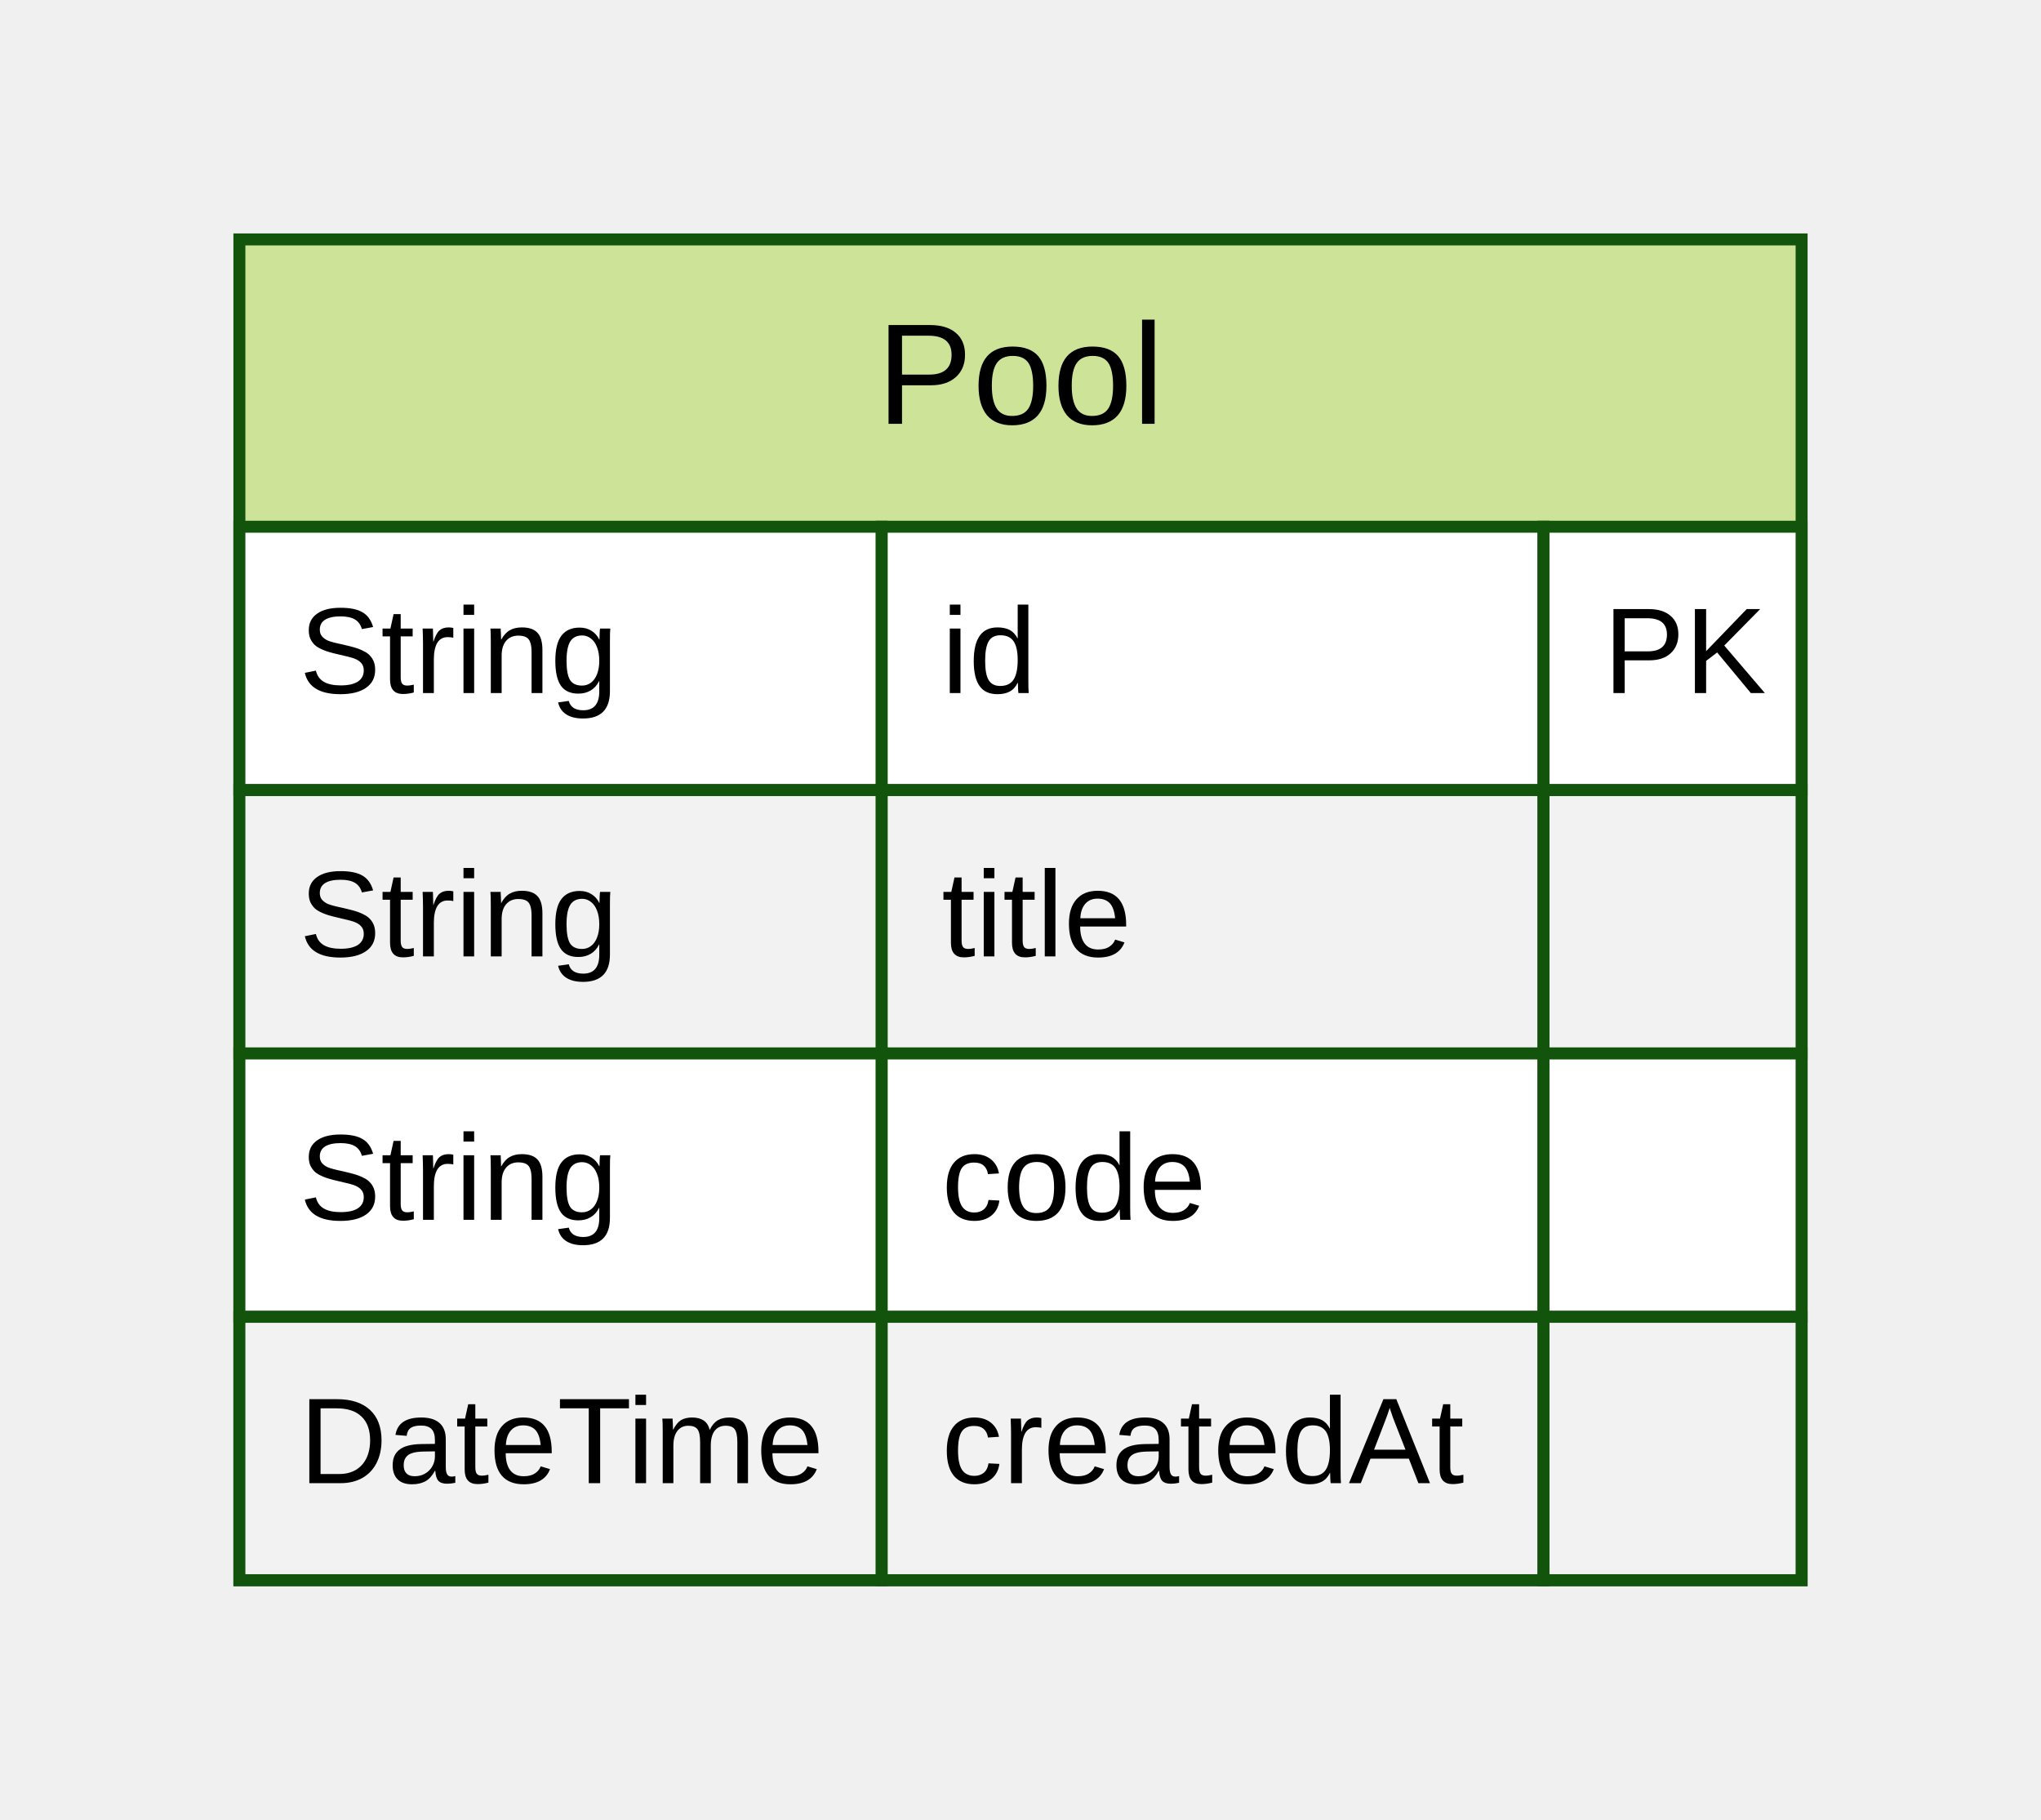
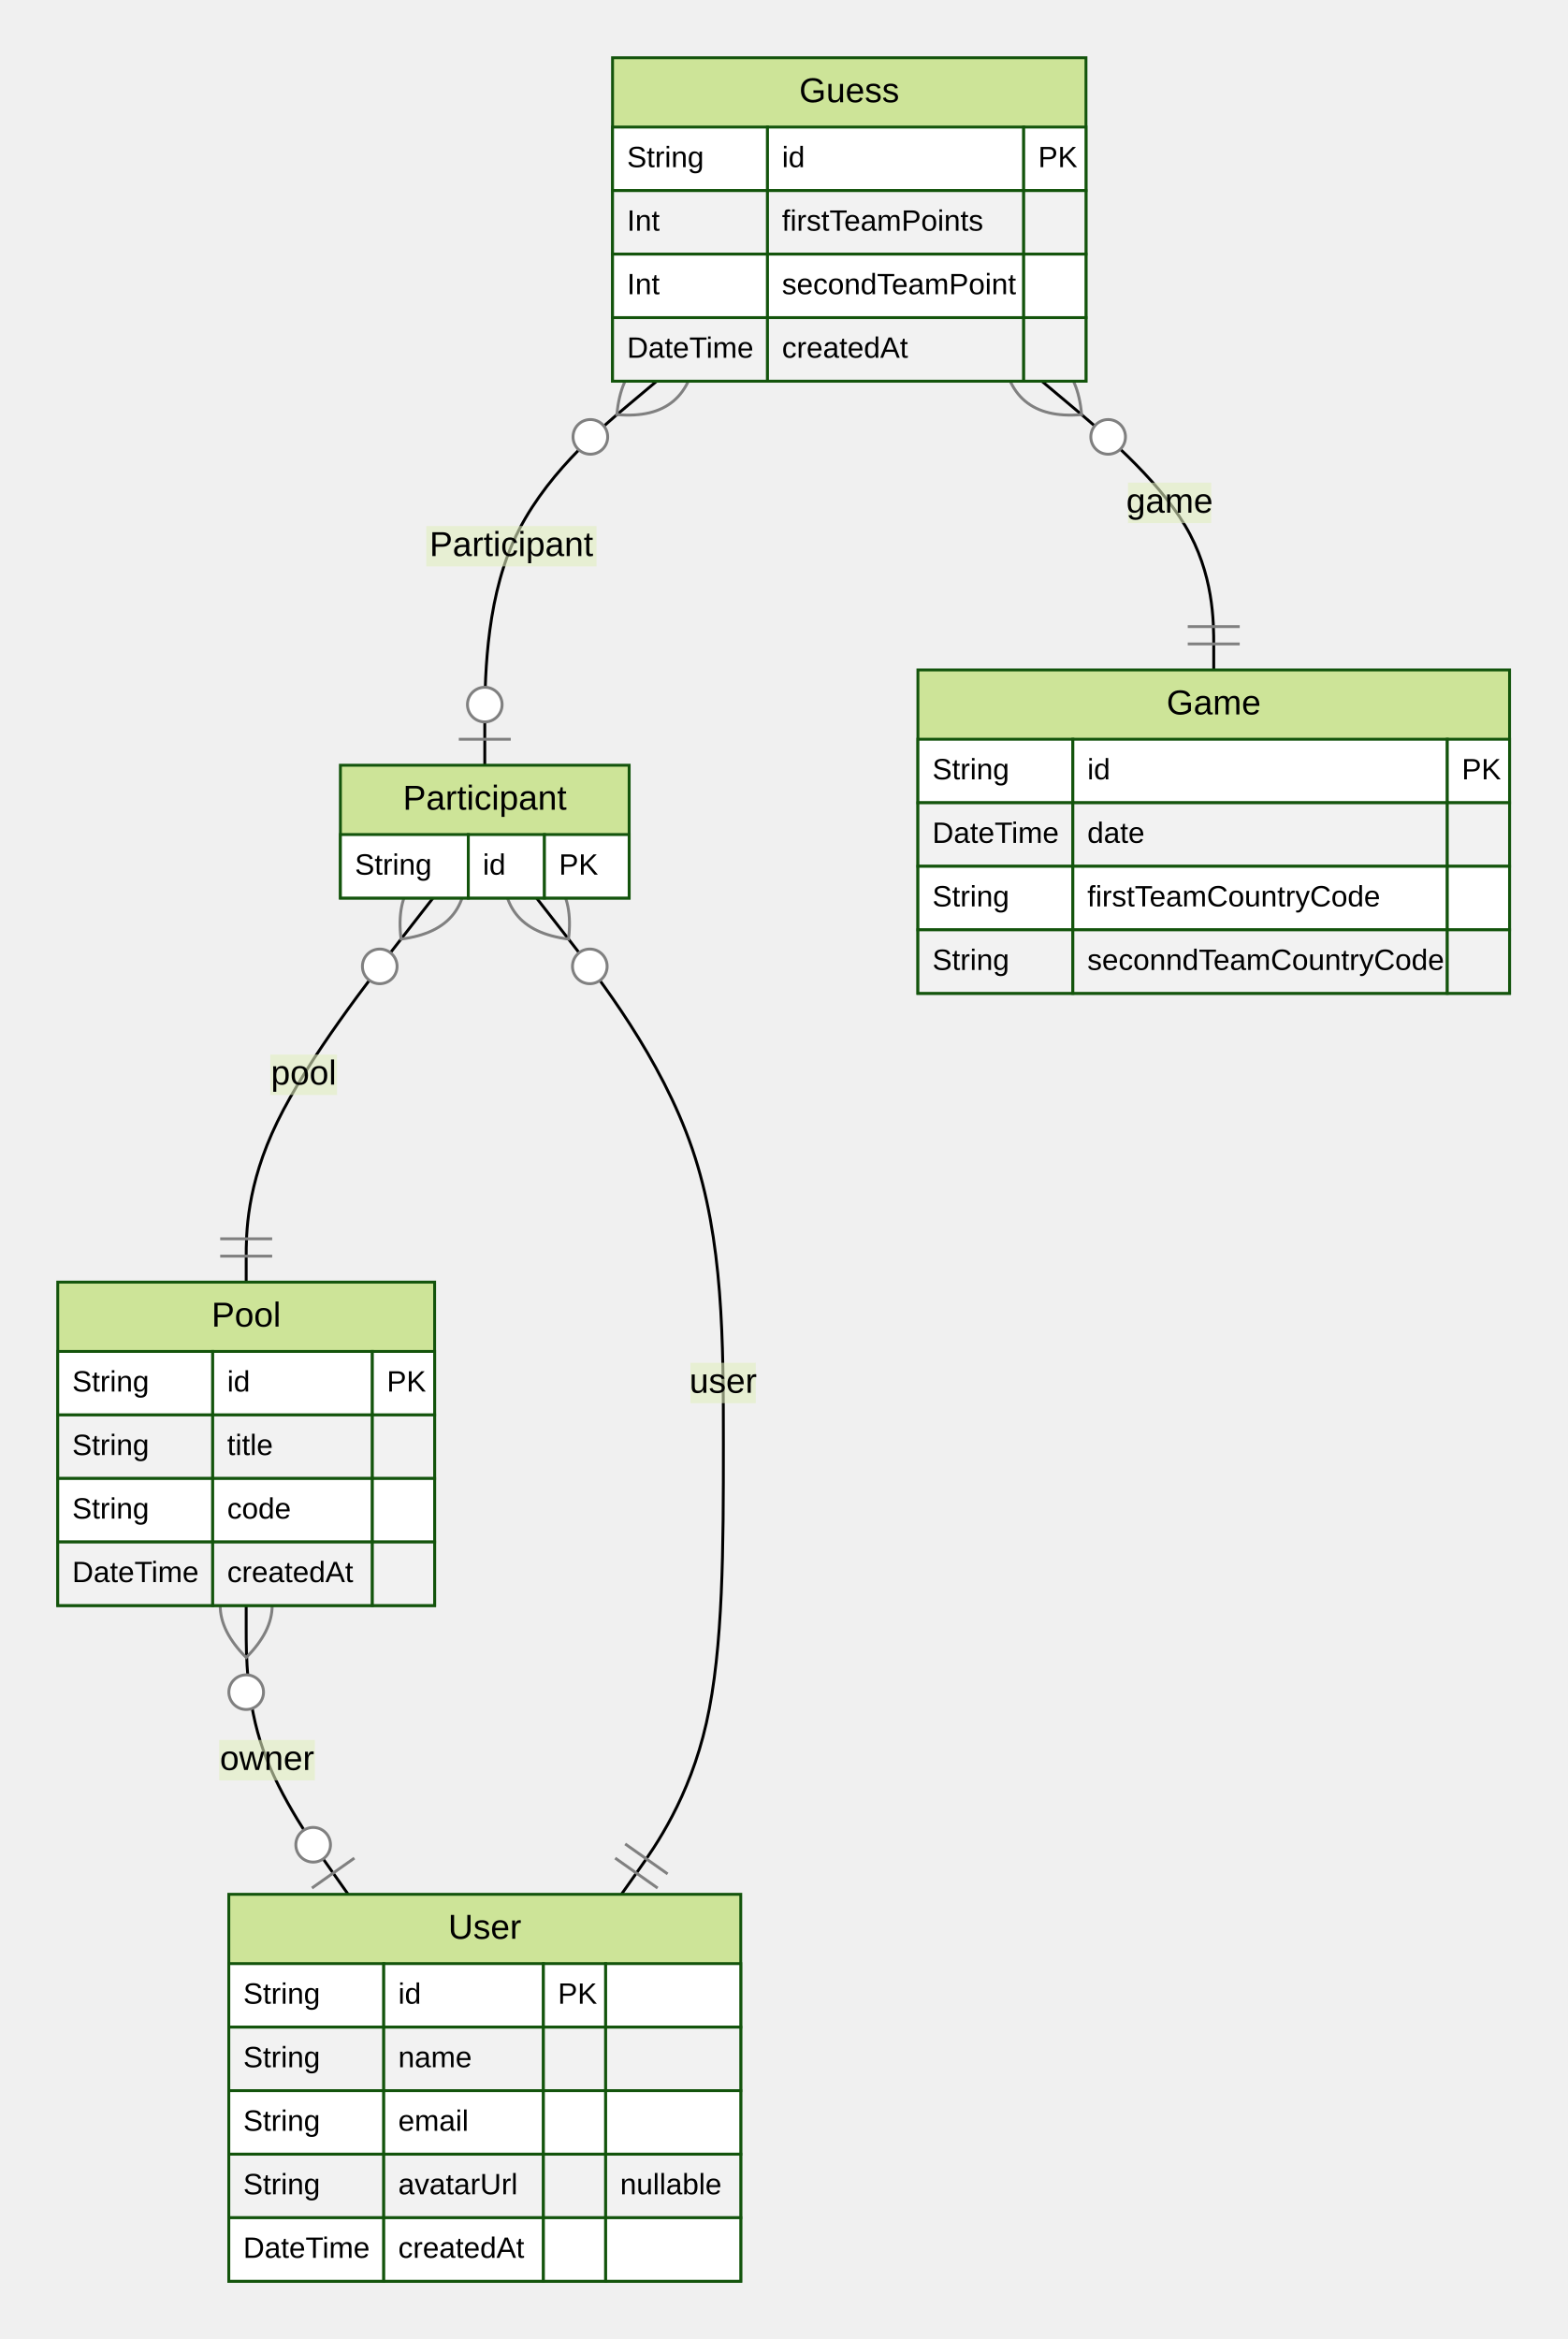
- <svg xmlns="http://www.w3.org/2000/svg" aria-labelledby="chart-title-mermaid-0 chart-desc-mermaid-0" role="img" viewBox="0 0 170.516 152" style="max-width: 170.516px; background-color: white;" width="100%" id="mermaid-0">
+ <svg xmlns="http://www.w3.org/2000/svg" aria-labelledby="chart-title-mermaid-0 chart-desc-mermaid-0" role="img" viewBox="0 0 542.785 810" style="max-width: 542.785px; background-color: white;" width="100%" id="mermaid-0">
  <style>#mermaid-0 {font-family:"trebuchet ms",verdana,arial,sans-serif;font-size:16px;fill:#000000;}#mermaid-0 .error-icon{fill:#552222;}#mermaid-0 .error-text{fill:#552222;stroke:#552222;}#mermaid-0 .edge-thickness-normal{stroke-width:2px;}#mermaid-0 .edge-thickness-thick{stroke-width:3.5px;}#mermaid-0 .edge-pattern-solid{stroke-dasharray:0;}#mermaid-0 .edge-pattern-dashed{stroke-dasharray:3;}#mermaid-0 .edge-pattern-dotted{stroke-dasharray:2;}#mermaid-0 .marker{fill:#000000;stroke:#000000;}#mermaid-0 .marker.cross{stroke:#000000;}#mermaid-0 svg{font-family:"trebuchet ms",verdana,arial,sans-serif;font-size:16px;}#mermaid-0 .entityBox{fill:#cde498;stroke:#13540c;}#mermaid-0 .attributeBoxOdd{fill:#ffffff;stroke:#13540c;}#mermaid-0 .attributeBoxEven{fill:#f2f2f2;stroke:#13540c;}#mermaid-0 .relationshipLabelBox{fill:hsl(78.158, 58.462%, 84.51%);opacity:0.7;background-color:hsl(78.158, 58.462%, 84.51%);}#mermaid-0 .relationshipLabelBox rect{opacity:0.5;}#mermaid-0 .relationshipLine{stroke:#000000;}#mermaid-0 :root{--mermaid-font-family:"trebuchet ms",verdana,arial,sans-serif;}</style>
  <g />
  <defs>
    <marker orient="auto" markerHeight="18" markerWidth="18" refY="9" refX="0" id="ONLY_ONE_START">
      <path d="M9,0 L9,18 M15,0 L15,18" fill="none" stroke="gray" />
    </marker>
  </defs>
  <defs>
    <marker orient="auto" markerHeight="18" markerWidth="18" refY="9" refX="18" id="ONLY_ONE_END">
      <path d="M3,0 L3,18 M9,0 L9,18" fill="none" stroke="gray" />
    </marker>
  </defs>
  <defs>
    <marker orient="auto" markerHeight="18" markerWidth="30" refY="9" refX="0" id="ZERO_OR_ONE_START">
      <circle r="6" cy="9" cx="21" fill="white" stroke="gray" />
      <path d="M9,0 L9,18" fill="none" stroke="gray" />
    </marker>
  </defs>
  <defs>
    <marker orient="auto" markerHeight="18" markerWidth="30" refY="9" refX="30" id="ZERO_OR_ONE_END">
      <circle r="6" cy="9" cx="9" fill="white" stroke="gray" />
      <path d="M21,0 L21,18" fill="none" stroke="gray" />
    </marker>
  </defs>
  <defs>
    <marker orient="auto" markerHeight="36" markerWidth="45" refY="18" refX="18" id="ONE_OR_MORE_START">
      <path d="M0,18 Q 18,0 36,18 Q 18,36 0,18 M42,9 L42,27" fill="none" stroke="gray" />
    </marker>
  </defs>
  <defs>
    <marker orient="auto" markerHeight="36" markerWidth="45" refY="18" refX="27" id="ONE_OR_MORE_END">
      <path d="M3,9 L3,27 M9,18 Q27,0 45,18 Q27,36 9,18" fill="none" stroke="gray" />
    </marker>
  </defs>
  <defs>
    <marker orient="auto" markerHeight="36" markerWidth="57" refY="18" refX="18" id="ZERO_OR_MORE_START">
      <circle r="6" cy="18" cx="48" fill="white" stroke="gray" />
      <path d="M0,18 Q18,0 36,18 Q18,36 0,18" fill="none" stroke="gray" />
    </marker>
  </defs>
  <defs>
    <marker orient="auto" markerHeight="36" markerWidth="57" refY="18" refX="39" id="ZERO_OR_MORE_END">
      <circle r="6" cy="18" cx="9" fill="white" stroke="gray" />
      <path d="M21,18 Q39,0 57,18 Q39,36 21,18" fill="none" stroke="gray" />
    </marker>
  </defs>
-   <g transform="translate(20,20 )" id="Pool">
+   <path marker-start="url(#ZERO_OR_MORE_START)" marker-end="url(#ZERO_OR_ONE_END)" fill="none" stroke="gray" d="M85.258,556L85.258,564.333C85.258,572.667,85.258,589.333,91.143,606C97.028,622.667,108.799,639.333,114.684,647.667L120.569,656" class="er relationshipLine" />
+   <path marker-start="url(#ZERO_OR_MORE_START)" marker-end="url(#ONLY_ONE_END)" fill="none" stroke="gray" d="M185.816,311L196.599,324.833C207.382,338.667,228.949,366.333,239.732,397.833C250.516,429.333,250.516,464.667,250.516,500C250.516,535.333,250.516,570.667,244.63,596.667C238.745,622.667,226.975,639.333,221.089,647.667L215.204,656" class="er relationshipLine" />
+   <path marker-start="url(#ZERO_OR_MORE_START)" marker-end="url(#ONLY_ONE_END)" fill="none" stroke="gray" d="M149.958,311L139.174,324.833C128.391,338.667,106.824,366.333,96.041,388.5C85.258,410.667,85.258,427.333,85.258,435.667L85.258,444" class="er relationshipLine" />
+   <path marker-start="url(#ZERO_OR_MORE_START)" marker-end="url(#ONLY_ONE_END)" fill="none" stroke="gray" d="M360.796,132L370.719,140.333C380.643,148.667,400.489,165.333,410.413,182C420.336,198.667,420.336,215.333,420.336,223.667L420.336,232" class="er relationshipLine" />
+   <path marker-start="url(#ZERO_OR_MORE_START)" marker-end="url(#ZERO_OR_ONE_END)" fill="none" stroke="gray" d="M227.427,132L217.503,140.333C207.58,148.667,187.733,165.333,177.81,187.5C167.887,209.667,167.887,237.333,167.887,251.167L167.887,265" class="er relationshipLine" />
+   <g transform="translate(20,444 )" id="Pool">
    <rect height="112" width="130.516" y="0" x="0" stroke="gray" fill-opacity="100%" fill="honeydew" class="er entityBox" />
    <text transform="translate(65.25781,12)" style="font-family: &quot;trebuchet ms&quot;, verdana, arial, sans-serif;; font-size: 12px" text-anchor="middle" dominant-baseline="middle" y="0" x="0" id="entity-Pool" class="er entityLabel">Pool</text>
    <rect height="22" width="53.664" y="24" x="0" stroke="gray" fill-opacity="100%" fill="honeydew" class="er attributeBoxOdd" />
    <text transform="translate(5,35)" style="font-family: &quot;trebuchet ms&quot;, verdana, arial, sans-serif;; font-size: 10.2px" text-anchor="left" dominant-baseline="middle" y="0" x="0" id="entity-Pool-attr-1-type" class="er entityLabel">String</text>
    <rect height="22" width="55.289" y="24" x="53.664" stroke="gray" fill-opacity="100%" fill="honeydew" class="er attributeBoxOdd" />
    <text transform="translate(58.66406,35)" style="font-family: &quot;trebuchet ms&quot;, verdana, arial, sans-serif;; font-size: 10.2px" text-anchor="left" dominant-baseline="middle" y="0" x="0" id="entity-Pool-attr-1-name" class="er entityLabel">id</text>
    <rect height="22" width="21.562" y="24" x="108.953" stroke="gray" fill-opacity="100%" fill="honeydew" class="er attributeBoxOdd" />
    <text transform="translate(113.9531,35)" style="font-family: &quot;trebuchet ms&quot;, verdana, arial, sans-serif;; font-size: 10.2px" text-anchor="left" dominant-baseline="middle" y="0" x="0" id="entity-Pool-attr-1-key" class="er entityLabel">PK</text>
    <rect height="22" width="53.664" y="46" x="0" stroke="gray" fill-opacity="100%" fill="honeydew" class="er attributeBoxEven" />
    <text transform="translate(5,57)" style="font-family: &quot;trebuchet ms&quot;, verdana, arial, sans-serif;; font-size: 10.2px" text-anchor="left" dominant-baseline="middle" y="0" x="0" id="entity-Pool-attr-2-type" class="er entityLabel">String</text>
    <rect height="22" width="55.289" y="46" x="53.664" stroke="gray" fill-opacity="100%" fill="honeydew" class="er attributeBoxEven" />
    <text transform="translate(58.66406,57)" style="font-family: &quot;trebuchet ms&quot;, verdana, arial, sans-serif;; font-size: 10.2px" text-anchor="left" dominant-baseline="middle" y="0" x="0" id="entity-Pool-attr-2-name" class="er entityLabel">title</text>
    <rect height="22" width="21.562" y="46" x="108.953" stroke="gray" fill-opacity="100%" fill="honeydew" class="er attributeBoxEven" />
    <text transform="translate(113.9531,57)" style="font-family: &quot;trebuchet ms&quot;, verdana, arial, sans-serif;; font-size: 10.2px" text-anchor="left" dominant-baseline="middle" y="0" x="0" id="entity-Pool-attr-2-key" class="er entityLabel" />
    <rect height="22" width="53.664" y="68" x="0" stroke="gray" fill-opacity="100%" fill="honeydew" class="er attributeBoxOdd" />
    <text transform="translate(5,79)" style="font-family: &quot;trebuchet ms&quot;, verdana, arial, sans-serif;; font-size: 10.2px" text-anchor="left" dominant-baseline="middle" y="0" x="0" id="entity-Pool-attr-3-type" class="er entityLabel">String</text>
    <rect height="22" width="55.289" y="68" x="53.664" stroke="gray" fill-opacity="100%" fill="honeydew" class="er attributeBoxOdd" />
    <text transform="translate(58.66406,79)" style="font-family: &quot;trebuchet ms&quot;, verdana, arial, sans-serif;; font-size: 10.2px" text-anchor="left" dominant-baseline="middle" y="0" x="0" id="entity-Pool-attr-3-name" class="er entityLabel">code</text>
    <rect height="22" width="21.562" y="68" x="108.953" stroke="gray" fill-opacity="100%" fill="honeydew" class="er attributeBoxOdd" />
    <text transform="translate(113.9531,79)" style="font-family: &quot;trebuchet ms&quot;, verdana, arial, sans-serif;; font-size: 10.2px" text-anchor="left" dominant-baseline="middle" y="0" x="0" id="entity-Pool-attr-3-key" class="er entityLabel" />
    <rect height="22" width="53.664" y="90" x="0" stroke="gray" fill-opacity="100%" fill="honeydew" class="er attributeBoxEven" />
    <text transform="translate(5,101)" style="font-family: &quot;trebuchet ms&quot;, verdana, arial, sans-serif;; font-size: 10.2px" text-anchor="left" dominant-baseline="middle" y="0" x="0" id="entity-Pool-attr-4-type" class="er entityLabel">DateTime</text>
    <rect height="22" width="55.289" y="90" x="53.664" stroke="gray" fill-opacity="100%" fill="honeydew" class="er attributeBoxEven" />
    <text transform="translate(58.66406,101)" style="font-family: &quot;trebuchet ms&quot;, verdana, arial, sans-serif;; font-size: 10.2px" text-anchor="left" dominant-baseline="middle" y="0" x="0" id="entity-Pool-attr-4-name" class="er entityLabel">createdAt</text>
    <rect height="22" width="21.562" y="90" x="108.953" stroke="gray" fill-opacity="100%" fill="honeydew" class="er attributeBoxEven" />
    <text transform="translate(113.9531,101)" style="font-family: &quot;trebuchet ms&quot;, verdana, arial, sans-serif;; font-size: 10.2px" text-anchor="left" dominant-baseline="middle" y="0" x="0" id="entity-Pool-attr-4-key" class="er entityLabel" />
  </g>
+   <g transform="translate(117.8867,265 )" id="Participant">
+     <rect height="46" width="100" y="0" x="0" stroke="gray" fill-opacity="100%" fill="honeydew" class="er entityBox" />
+     <text transform="translate(50,12)" style="font-family: &quot;trebuchet ms&quot;, verdana, arial, sans-serif;; font-size: 12px" text-anchor="middle" dominant-baseline="middle" y="0" x="0" id="entity-Participant" class="er entityLabel">Participant</text>
+     <rect height="22" width="44.297" y="24" x="0" stroke="gray" fill-opacity="100%" fill="honeydew" class="er attributeBoxOdd" />
+     <text transform="translate(5,35)" style="font-family: &quot;trebuchet ms&quot;, verdana, arial, sans-serif;; font-size: 10.2px" text-anchor="left" dominant-baseline="middle" y="0" x="0" id="entity-Participant-attr-1-type" class="er entityLabel">String</text>
+     <rect height="22" width="26.367" y="24" x="44.297" stroke="gray" fill-opacity="100%" fill="honeydew" class="er attributeBoxOdd" />
+     <text transform="translate(49.29688,35)" style="font-family: &quot;trebuchet ms&quot;, verdana, arial, sans-serif;; font-size: 10.2px" text-anchor="left" dominant-baseline="middle" y="0" x="0" id="entity-Participant-attr-1-name" class="er entityLabel">id</text>
+     <rect height="22" width="29.336" y="24" x="70.664" stroke="gray" fill-opacity="100%" fill="honeydew" class="er attributeBoxOdd" />
+     <text transform="translate(75.66406,35)" style="font-family: &quot;trebuchet ms&quot;, verdana, arial, sans-serif;; font-size: 10.2px" text-anchor="left" dominant-baseline="middle" y="0" x="0" id="entity-Participant-attr-1-key" class="er entityLabel">PK</text>
+   </g>
+   <g transform="translate(79.23828,656 )" id="User">
+     <rect height="134" width="177.297" y="0" x="0" stroke="gray" fill-opacity="100%" fill="honeydew" class="er entityBox" />
+     <text transform="translate(88.64844,12)" style="font-family: &quot;trebuchet ms&quot;, verdana, arial, sans-serif;; font-size: 12px" text-anchor="middle" dominant-baseline="middle" y="0" x="0" id="entity-User" class="er entityLabel">User</text>
+     <rect height="22" width="53.664" y="24" x="0" stroke="gray" fill-opacity="100%" fill="honeydew" class="er attributeBoxOdd" />
+     <text transform="translate(5,35)" style="font-family: &quot;trebuchet ms&quot;, verdana, arial, sans-serif;; font-size: 10.2px" text-anchor="left" dominant-baseline="middle" y="0" x="0" id="entity-User-attr-1-type" class="er entityLabel">String</text>
+     <rect height="22" width="55.289" y="24" x="53.664" stroke="gray" fill-opacity="100%" fill="honeydew" class="er attributeBoxOdd" />
+     <text transform="translate(58.66406,35)" style="font-family: &quot;trebuchet ms&quot;, verdana, arial, sans-serif;; font-size: 10.2px" text-anchor="left" dominant-baseline="middle" y="0" x="0" id="entity-User-attr-1-name" class="er entityLabel">id</text>
+     <rect height="22" width="21.562" y="24" x="108.953" stroke="gray" fill-opacity="100%" fill="honeydew" class="er attributeBoxOdd" />
+     <text transform="translate(113.9531,35)" style="font-family: &quot;trebuchet ms&quot;, verdana, arial, sans-serif;; font-size: 10.2px" text-anchor="left" dominant-baseline="middle" y="0" x="0" id="entity-User-attr-1-key" class="er entityLabel">PK</text>
+     <rect height="22" width="46.781" y="24" x="130.516" stroke="gray" fill-opacity="100%" fill="honeydew" class="er attributeBoxOdd" />
+     <text transform="translate(135.5156,35)" style="font-family: &quot;trebuchet ms&quot;, verdana, arial, sans-serif;; font-size: 10.2px" text-anchor="left" dominant-baseline="middle" y="0" x="0" id="entity-User-attr-1-comment" class="er entityLabel" />
+     <rect height="22" width="53.664" y="46" x="0" stroke="gray" fill-opacity="100%" fill="honeydew" class="er attributeBoxEven" />
+     <text transform="translate(5,57)" style="font-family: &quot;trebuchet ms&quot;, verdana, arial, sans-serif;; font-size: 10.2px" text-anchor="left" dominant-baseline="middle" y="0" x="0" id="entity-User-attr-2-type" class="er entityLabel">String</text>
+     <rect height="22" width="55.289" y="46" x="53.664" stroke="gray" fill-opacity="100%" fill="honeydew" class="er attributeBoxEven" />
+     <text transform="translate(58.66406,57)" style="font-family: &quot;trebuchet ms&quot;, verdana, arial, sans-serif;; font-size: 10.2px" text-anchor="left" dominant-baseline="middle" y="0" x="0" id="entity-User-attr-2-name" class="er entityLabel">name</text>
+     <rect height="22" width="21.562" y="46" x="108.953" stroke="gray" fill-opacity="100%" fill="honeydew" class="er attributeBoxEven" />
+     <text transform="translate(113.9531,57)" style="font-family: &quot;trebuchet ms&quot;, verdana, arial, sans-serif;; font-size: 10.2px" text-anchor="left" dominant-baseline="middle" y="0" x="0" id="entity-User-attr-2-key" class="er entityLabel" />
+     <rect height="22" width="46.781" y="46" x="130.516" stroke="gray" fill-opacity="100%" fill="honeydew" class="er attributeBoxEven" />
+     <text transform="translate(135.5156,57)" style="font-family: &quot;trebuchet ms&quot;, verdana, arial, sans-serif;; font-size: 10.2px" text-anchor="left" dominant-baseline="middle" y="0" x="0" id="entity-User-attr-2-comment" class="er entityLabel" />
+     <rect height="22" width="53.664" y="68" x="0" stroke="gray" fill-opacity="100%" fill="honeydew" class="er attributeBoxOdd" />
+     <text transform="translate(5,79)" style="font-family: &quot;trebuchet ms&quot;, verdana, arial, sans-serif;; font-size: 10.2px" text-anchor="left" dominant-baseline="middle" y="0" x="0" id="entity-User-attr-3-type" class="er entityLabel">String</text>
+     <rect height="22" width="55.289" y="68" x="53.664" stroke="gray" fill-opacity="100%" fill="honeydew" class="er attributeBoxOdd" />
+     <text transform="translate(58.66406,79)" style="font-family: &quot;trebuchet ms&quot;, verdana, arial, sans-serif;; font-size: 10.2px" text-anchor="left" dominant-baseline="middle" y="0" x="0" id="entity-User-attr-3-name" class="er entityLabel">email</text>
+     <rect height="22" width="21.562" y="68" x="108.953" stroke="gray" fill-opacity="100%" fill="honeydew" class="er attributeBoxOdd" />
+     <text transform="translate(113.9531,79)" style="font-family: &quot;trebuchet ms&quot;, verdana, arial, sans-serif;; font-size: 10.2px" text-anchor="left" dominant-baseline="middle" y="0" x="0" id="entity-User-attr-3-key" class="er entityLabel" />
+     <rect height="22" width="46.781" y="68" x="130.516" stroke="gray" fill-opacity="100%" fill="honeydew" class="er attributeBoxOdd" />
+     <text transform="translate(135.5156,79)" style="font-family: &quot;trebuchet ms&quot;, verdana, arial, sans-serif;; font-size: 10.2px" text-anchor="left" dominant-baseline="middle" y="0" x="0" id="entity-User-attr-3-comment" class="er entityLabel" />
+     <rect height="22" width="53.664" y="90" x="0" stroke="gray" fill-opacity="100%" fill="honeydew" class="er attributeBoxEven" />
+     <text transform="translate(5,101)" style="font-family: &quot;trebuchet ms&quot;, verdana, arial, sans-serif;; font-size: 10.2px" text-anchor="left" dominant-baseline="middle" y="0" x="0" id="entity-User-attr-4-type" class="er entityLabel">String</text>
+     <rect height="22" width="55.289" y="90" x="53.664" stroke="gray" fill-opacity="100%" fill="honeydew" class="er attributeBoxEven" />
+     <text transform="translate(58.66406,101)" style="font-family: &quot;trebuchet ms&quot;, verdana, arial, sans-serif;; font-size: 10.2px" text-anchor="left" dominant-baseline="middle" y="0" x="0" id="entity-User-attr-4-name" class="er entityLabel">avatarUrl</text>
+     <rect height="22" width="21.562" y="90" x="108.953" stroke="gray" fill-opacity="100%" fill="honeydew" class="er attributeBoxEven" />
+     <text transform="translate(113.9531,101)" style="font-family: &quot;trebuchet ms&quot;, verdana, arial, sans-serif;; font-size: 10.2px" text-anchor="left" dominant-baseline="middle" y="0" x="0" id="entity-User-attr-4-key" class="er entityLabel" />
+     <rect height="22" width="46.781" y="90" x="130.516" stroke="gray" fill-opacity="100%" fill="honeydew" class="er attributeBoxEven" />
+     <text transform="translate(135.5156,101)" style="font-family: &quot;trebuchet ms&quot;, verdana, arial, sans-serif;; font-size: 10.2px" text-anchor="left" dominant-baseline="middle" y="0" x="0" id="entity-User-attr-4-comment" class="er entityLabel">nullable</text>
+     <rect height="22" width="53.664" y="112" x="0" stroke="gray" fill-opacity="100%" fill="honeydew" class="er attributeBoxOdd" />
+     <text transform="translate(5,123)" style="font-family: &quot;trebuchet ms&quot;, verdana, arial, sans-serif;; font-size: 10.2px" text-anchor="left" dominant-baseline="middle" y="0" x="0" id="entity-User-attr-5-type" class="er entityLabel">DateTime</text>
+     <rect height="22" width="55.289" y="112" x="53.664" stroke="gray" fill-opacity="100%" fill="honeydew" class="er attributeBoxOdd" />
+     <text transform="translate(58.66406,123)" style="font-family: &quot;trebuchet ms&quot;, verdana, arial, sans-serif;; font-size: 10.2px" text-anchor="left" dominant-baseline="middle" y="0" x="0" id="entity-User-attr-5-name" class="er entityLabel">createdAt</text>
+     <rect height="22" width="21.562" y="112" x="108.953" stroke="gray" fill-opacity="100%" fill="honeydew" class="er attributeBoxOdd" />
+     <text transform="translate(113.9531,123)" style="font-family: &quot;trebuchet ms&quot;, verdana, arial, sans-serif;; font-size: 10.2px" text-anchor="left" dominant-baseline="middle" y="0" x="0" id="entity-User-attr-5-key" class="er entityLabel" />
+     <rect height="22" width="46.781" y="112" x="130.516" stroke="gray" fill-opacity="100%" fill="honeydew" class="er attributeBoxOdd" />
+     <text transform="translate(135.5156,123)" style="font-family: &quot;trebuchet ms&quot;, verdana, arial, sans-serif;; font-size: 10.2px" text-anchor="left" dominant-baseline="middle" y="0" x="0" id="entity-User-attr-5-comment" class="er entityLabel" />
+   </g>
+   <g transform="translate(317.8867,232 )" id="Game">
+     <rect height="112" width="204.898" y="0" x="0" stroke="gray" fill-opacity="100%" fill="honeydew" class="er entityBox" />
+     <text transform="translate(102.4492,12)" style="font-family: &quot;trebuchet ms&quot;, verdana, arial, sans-serif;; font-size: 12px" text-anchor="middle" dominant-baseline="middle" y="0" x="0" id="entity-Game" class="er entityLabel">Game</text>
+     <rect height="22" width="53.664" y="24" x="0" stroke="gray" fill-opacity="100%" fill="honeydew" class="er attributeBoxOdd" />
+     <text transform="translate(5,35)" style="font-family: &quot;trebuchet ms&quot;, verdana, arial, sans-serif;; font-size: 10.2px" text-anchor="left" dominant-baseline="middle" y="0" x="0" id="entity-Game-attr-1-type" class="er entityLabel">String</text>
+     <rect height="22" width="129.672" y="24" x="53.664" stroke="gray" fill-opacity="100%" fill="honeydew" class="er attributeBoxOdd" />
+     <text transform="translate(58.66406,35)" style="font-family: &quot;trebuchet ms&quot;, verdana, arial, sans-serif;; font-size: 10.2px" text-anchor="left" dominant-baseline="middle" y="0" x="0" id="entity-Game-attr-1-name" class="er entityLabel">id</text>
+     <rect height="22" width="21.562" y="24" x="183.336" stroke="gray" fill-opacity="100%" fill="honeydew" class="er attributeBoxOdd" />
+     <text transform="translate(188.3359,35)" style="font-family: &quot;trebuchet ms&quot;, verdana, arial, sans-serif;; font-size: 10.2px" text-anchor="left" dominant-baseline="middle" y="0" x="0" id="entity-Game-attr-1-key" class="er entityLabel">PK</text>
+     <rect height="22" width="53.664" y="46" x="0" stroke="gray" fill-opacity="100%" fill="honeydew" class="er attributeBoxEven" />
+     <text transform="translate(5,57)" style="font-family: &quot;trebuchet ms&quot;, verdana, arial, sans-serif;; font-size: 10.2px" text-anchor="left" dominant-baseline="middle" y="0" x="0" id="entity-Game-attr-2-type" class="er entityLabel">DateTime</text>
+     <rect height="22" width="129.672" y="46" x="53.664" stroke="gray" fill-opacity="100%" fill="honeydew" class="er attributeBoxEven" />
+     <text transform="translate(58.66406,57)" style="font-family: &quot;trebuchet ms&quot;, verdana, arial, sans-serif;; font-size: 10.2px" text-anchor="left" dominant-baseline="middle" y="0" x="0" id="entity-Game-attr-2-name" class="er entityLabel">date</text>
+     <rect height="22" width="21.562" y="46" x="183.336" stroke="gray" fill-opacity="100%" fill="honeydew" class="er attributeBoxEven" />
+     <text transform="translate(188.3359,57)" style="font-family: &quot;trebuchet ms&quot;, verdana, arial, sans-serif;; font-size: 10.2px" text-anchor="left" dominant-baseline="middle" y="0" x="0" id="entity-Game-attr-2-key" class="er entityLabel" />
+     <rect height="22" width="53.664" y="68" x="0" stroke="gray" fill-opacity="100%" fill="honeydew" class="er attributeBoxOdd" />
+     <text transform="translate(5,79)" style="font-family: &quot;trebuchet ms&quot;, verdana, arial, sans-serif;; font-size: 10.2px" text-anchor="left" dominant-baseline="middle" y="0" x="0" id="entity-Game-attr-3-type" class="er entityLabel">String</text>
+     <rect height="22" width="129.672" y="68" x="53.664" stroke="gray" fill-opacity="100%" fill="honeydew" class="er attributeBoxOdd" />
+     <text transform="translate(58.66406,79)" style="font-family: &quot;trebuchet ms&quot;, verdana, arial, sans-serif;; font-size: 10.2px" text-anchor="left" dominant-baseline="middle" y="0" x="0" id="entity-Game-attr-3-name" class="er entityLabel">firstTeamCountryCode</text>
+     <rect height="22" width="21.562" y="68" x="183.336" stroke="gray" fill-opacity="100%" fill="honeydew" class="er attributeBoxOdd" />
+     <text transform="translate(188.3359,79)" style="font-family: &quot;trebuchet ms&quot;, verdana, arial, sans-serif;; font-size: 10.2px" text-anchor="left" dominant-baseline="middle" y="0" x="0" id="entity-Game-attr-3-key" class="er entityLabel" />
+     <rect height="22" width="53.664" y="90" x="0" stroke="gray" fill-opacity="100%" fill="honeydew" class="er attributeBoxEven" />
+     <text transform="translate(5,101)" style="font-family: &quot;trebuchet ms&quot;, verdana, arial, sans-serif;; font-size: 10.2px" text-anchor="left" dominant-baseline="middle" y="0" x="0" id="entity-Game-attr-4-type" class="er entityLabel">String</text>
+     <rect height="22" width="129.672" y="90" x="53.664" stroke="gray" fill-opacity="100%" fill="honeydew" class="er attributeBoxEven" />
+     <text transform="translate(58.66406,101)" style="font-family: &quot;trebuchet ms&quot;, verdana, arial, sans-serif;; font-size: 10.2px" text-anchor="left" dominant-baseline="middle" y="0" x="0" id="entity-Game-attr-4-name" class="er entityLabel">seconndTeamCountryCode</text>
+     <rect height="22" width="21.562" y="90" x="183.336" stroke="gray" fill-opacity="100%" fill="honeydew" class="er attributeBoxEven" />
+     <text transform="translate(188.3359,101)" style="font-family: &quot;trebuchet ms&quot;, verdana, arial, sans-serif;; font-size: 10.2px" text-anchor="left" dominant-baseline="middle" y="0" x="0" id="entity-Game-attr-4-key" class="er entityLabel" />
+   </g>
+   <g transform="translate(212.1348,20 )" id="Guess">
+     <rect height="112" width="163.953" y="0" x="0" stroke="gray" fill-opacity="100%" fill="honeydew" class="er entityBox" />
+     <text transform="translate(81.97656,12)" style="font-family: &quot;trebuchet ms&quot;, verdana, arial, sans-serif;; font-size: 12px" text-anchor="middle" dominant-baseline="middle" y="0" x="0" id="entity-Guess" class="er entityLabel">Guess</text>
+     <rect height="22" width="53.664" y="24" x="0" stroke="gray" fill-opacity="100%" fill="honeydew" class="er attributeBoxOdd" />
+     <text transform="translate(5,35)" style="font-family: &quot;trebuchet ms&quot;, verdana, arial, sans-serif;; font-size: 10.2px" text-anchor="left" dominant-baseline="middle" y="0" x="0" id="entity-Guess-attr-1-type" class="er entityLabel">String</text>
+     <rect height="22" width="88.727" y="24" x="53.664" stroke="gray" fill-opacity="100%" fill="honeydew" class="er attributeBoxOdd" />
+     <text transform="translate(58.66406,35)" style="font-family: &quot;trebuchet ms&quot;, verdana, arial, sans-serif;; font-size: 10.2px" text-anchor="left" dominant-baseline="middle" y="0" x="0" id="entity-Guess-attr-1-name" class="er entityLabel">id</text>
+     <rect height="22" width="21.562" y="24" x="142.391" stroke="gray" fill-opacity="100%" fill="honeydew" class="er attributeBoxOdd" />
+     <text transform="translate(147.3906,35)" style="font-family: &quot;trebuchet ms&quot;, verdana, arial, sans-serif;; font-size: 10.2px" text-anchor="left" dominant-baseline="middle" y="0" x="0" id="entity-Guess-attr-1-key" class="er entityLabel">PK</text>
+     <rect height="22" width="53.664" y="46" x="0" stroke="gray" fill-opacity="100%" fill="honeydew" class="er attributeBoxEven" />
+     <text transform="translate(5,57)" style="font-family: &quot;trebuchet ms&quot;, verdana, arial, sans-serif;; font-size: 10.2px" text-anchor="left" dominant-baseline="middle" y="0" x="0" id="entity-Guess-attr-2-type" class="er entityLabel">Int</text>
+     <rect height="22" width="88.727" y="46" x="53.664" stroke="gray" fill-opacity="100%" fill="honeydew" class="er attributeBoxEven" />
+     <text transform="translate(58.66406,57)" style="font-family: &quot;trebuchet ms&quot;, verdana, arial, sans-serif;; font-size: 10.2px" text-anchor="left" dominant-baseline="middle" y="0" x="0" id="entity-Guess-attr-2-name" class="er entityLabel">firstTeamPoints</text>
+     <rect height="22" width="21.562" y="46" x="142.391" stroke="gray" fill-opacity="100%" fill="honeydew" class="er attributeBoxEven" />
+     <text transform="translate(147.3906,57)" style="font-family: &quot;trebuchet ms&quot;, verdana, arial, sans-serif;; font-size: 10.2px" text-anchor="left" dominant-baseline="middle" y="0" x="0" id="entity-Guess-attr-2-key" class="er entityLabel" />
+     <rect height="22" width="53.664" y="68" x="0" stroke="gray" fill-opacity="100%" fill="honeydew" class="er attributeBoxOdd" />
+     <text transform="translate(5,79)" style="font-family: &quot;trebuchet ms&quot;, verdana, arial, sans-serif;; font-size: 10.2px" text-anchor="left" dominant-baseline="middle" y="0" x="0" id="entity-Guess-attr-3-type" class="er entityLabel">Int</text>
+     <rect height="22" width="88.727" y="68" x="53.664" stroke="gray" fill-opacity="100%" fill="honeydew" class="er attributeBoxOdd" />
+     <text transform="translate(58.66406,79)" style="font-family: &quot;trebuchet ms&quot;, verdana, arial, sans-serif;; font-size: 10.2px" text-anchor="left" dominant-baseline="middle" y="0" x="0" id="entity-Guess-attr-3-name" class="er entityLabel">secondTeamPoint</text>
+     <rect height="22" width="21.562" y="68" x="142.391" stroke="gray" fill-opacity="100%" fill="honeydew" class="er attributeBoxOdd" />
+     <text transform="translate(147.3906,79)" style="font-family: &quot;trebuchet ms&quot;, verdana, arial, sans-serif;; font-size: 10.2px" text-anchor="left" dominant-baseline="middle" y="0" x="0" id="entity-Guess-attr-3-key" class="er entityLabel" />
+     <rect height="22" width="53.664" y="90" x="0" stroke="gray" fill-opacity="100%" fill="honeydew" class="er attributeBoxEven" />
+     <text transform="translate(5,101)" style="font-family: &quot;trebuchet ms&quot;, verdana, arial, sans-serif;; font-size: 10.2px" text-anchor="left" dominant-baseline="middle" y="0" x="0" id="entity-Guess-attr-4-type" class="er entityLabel">DateTime</text>
+     <rect height="22" width="88.727" y="90" x="53.664" stroke="gray" fill-opacity="100%" fill="honeydew" class="er attributeBoxEven" />
+     <text transform="translate(58.66406,101)" style="font-family: &quot;trebuchet ms&quot;, verdana, arial, sans-serif;; font-size: 10.2px" text-anchor="left" dominant-baseline="middle" y="0" x="0" id="entity-Guess-attr-4-name" class="er entityLabel">createdAt</text>
+     <rect height="22" width="21.562" y="90" x="142.391" stroke="gray" fill-opacity="100%" fill="honeydew" class="er attributeBoxEven" />
+     <text transform="translate(147.3906,101)" style="font-family: &quot;trebuchet ms&quot;, verdana, arial, sans-serif;; font-size: 10.2px" text-anchor="left" dominant-baseline="middle" y="0" x="0" id="entity-Guess-attr-4-key" class="er entityLabel" />
+   </g>
+   <rect fill-opacity="85%" fill="white" height="14" width="33.141" y="602.546" x="75.911" class="er relationshipLabelBox" />
+   <text style="font-family: &quot;trebuchet ms&quot;, verdana, arial, sans-serif;; font-size: 12px" dominant-baseline="middle" text-anchor="middle" y="609.546" x="92.481" id="rel1" class="er relationshipLabel">owner</text>
+   <rect fill-opacity="85%" fill="white" height="14" width="22.625" y="471.925" x="239.118" class="er relationshipLabelBox" />
+   <text style="font-family: &quot;trebuchet ms&quot;, verdana, arial, sans-serif;; font-size: 12px" dominant-baseline="middle" text-anchor="middle" y="478.925" x="250.43" id="rel2" class="er relationshipLabel">user</text>
+   <rect fill-opacity="85%" fill="white" height="14" width="23.109" y="365.194" x="93.607" class="er relationshipLabelBox" />
+   <text style="font-family: &quot;trebuchet ms&quot;, verdana, arial, sans-serif;; font-size: 12px" dominant-baseline="middle" text-anchor="middle" y="372.194" x="105.162" id="rel3" class="er relationshipLabel">pool</text>
+   <rect fill-opacity="85%" fill="white" height="14" width="28.836" y="167.149" x="390.638" class="er relationshipLabelBox" />
+   <text style="font-family: &quot;trebuchet ms&quot;, verdana, arial, sans-serif;; font-size: 12px" dominant-baseline="middle" text-anchor="middle" y="174.149" x="405.056" id="rel4" class="er relationshipLabel">game</text>
+   <rect fill-opacity="85%" fill="white" height="14" width="58.945" y="182.152" x="147.62" class="er relationshipLabelBox" />
+   <text style="font-family: &quot;trebuchet ms&quot;, verdana, arial, sans-serif;; font-size: 12px" dominant-baseline="middle" text-anchor="middle" y="189.152" x="177.093" id="rel5" class="er relationshipLabel">Participant</text>
</svg>
